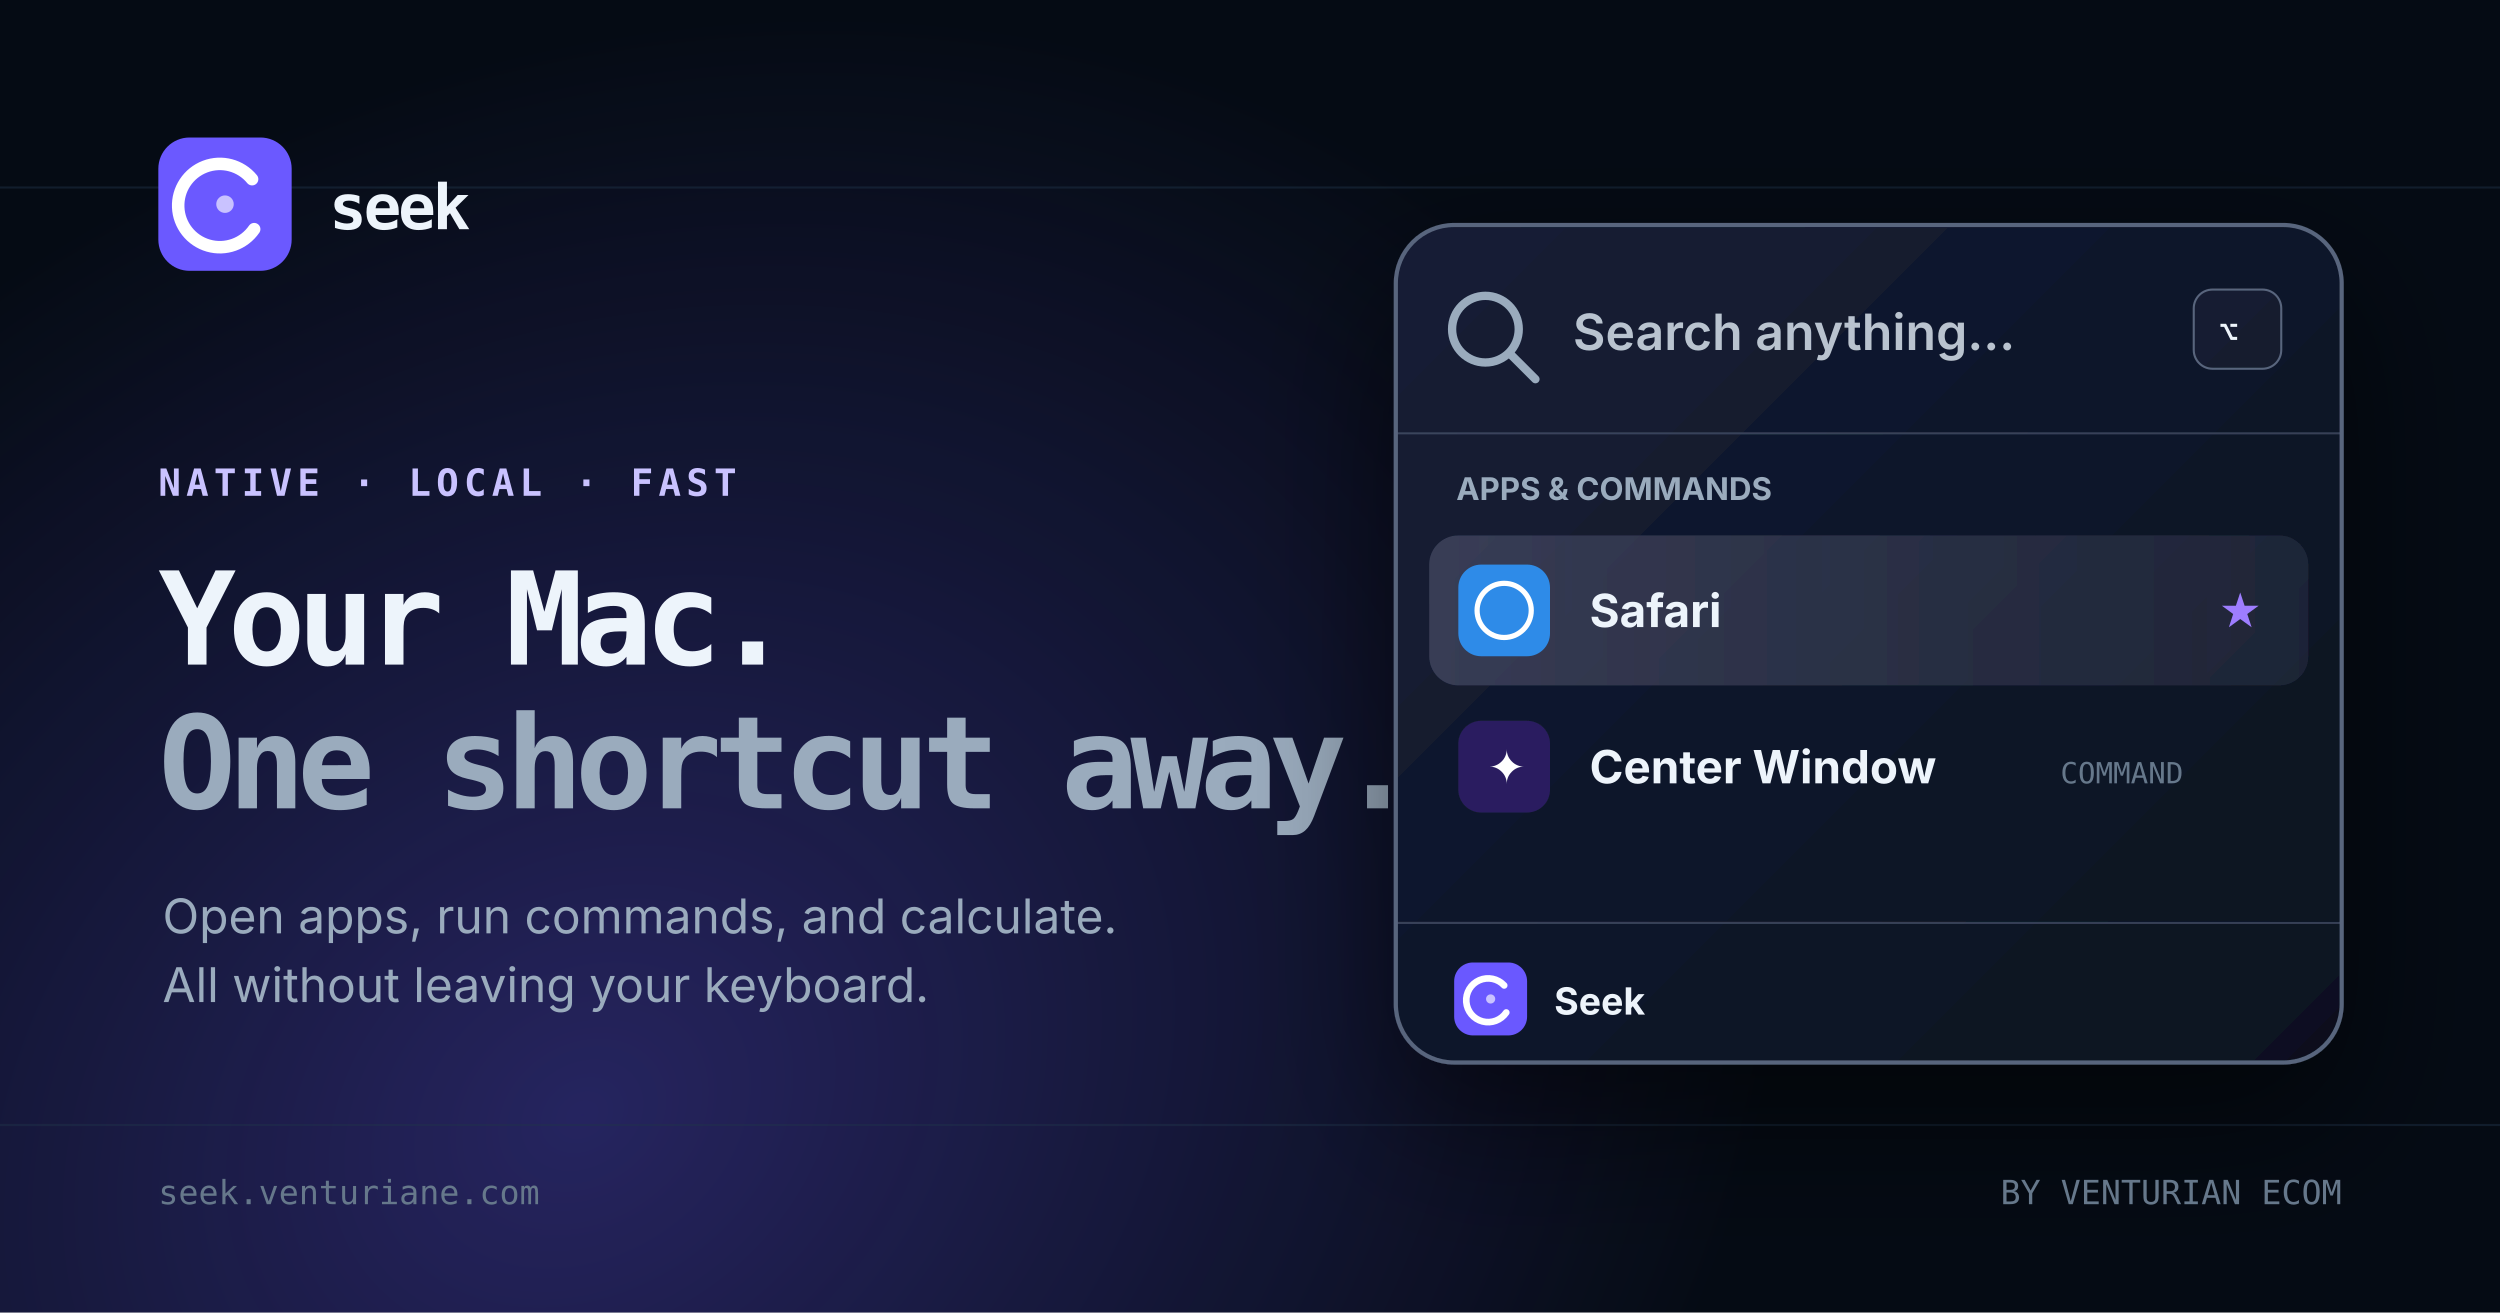
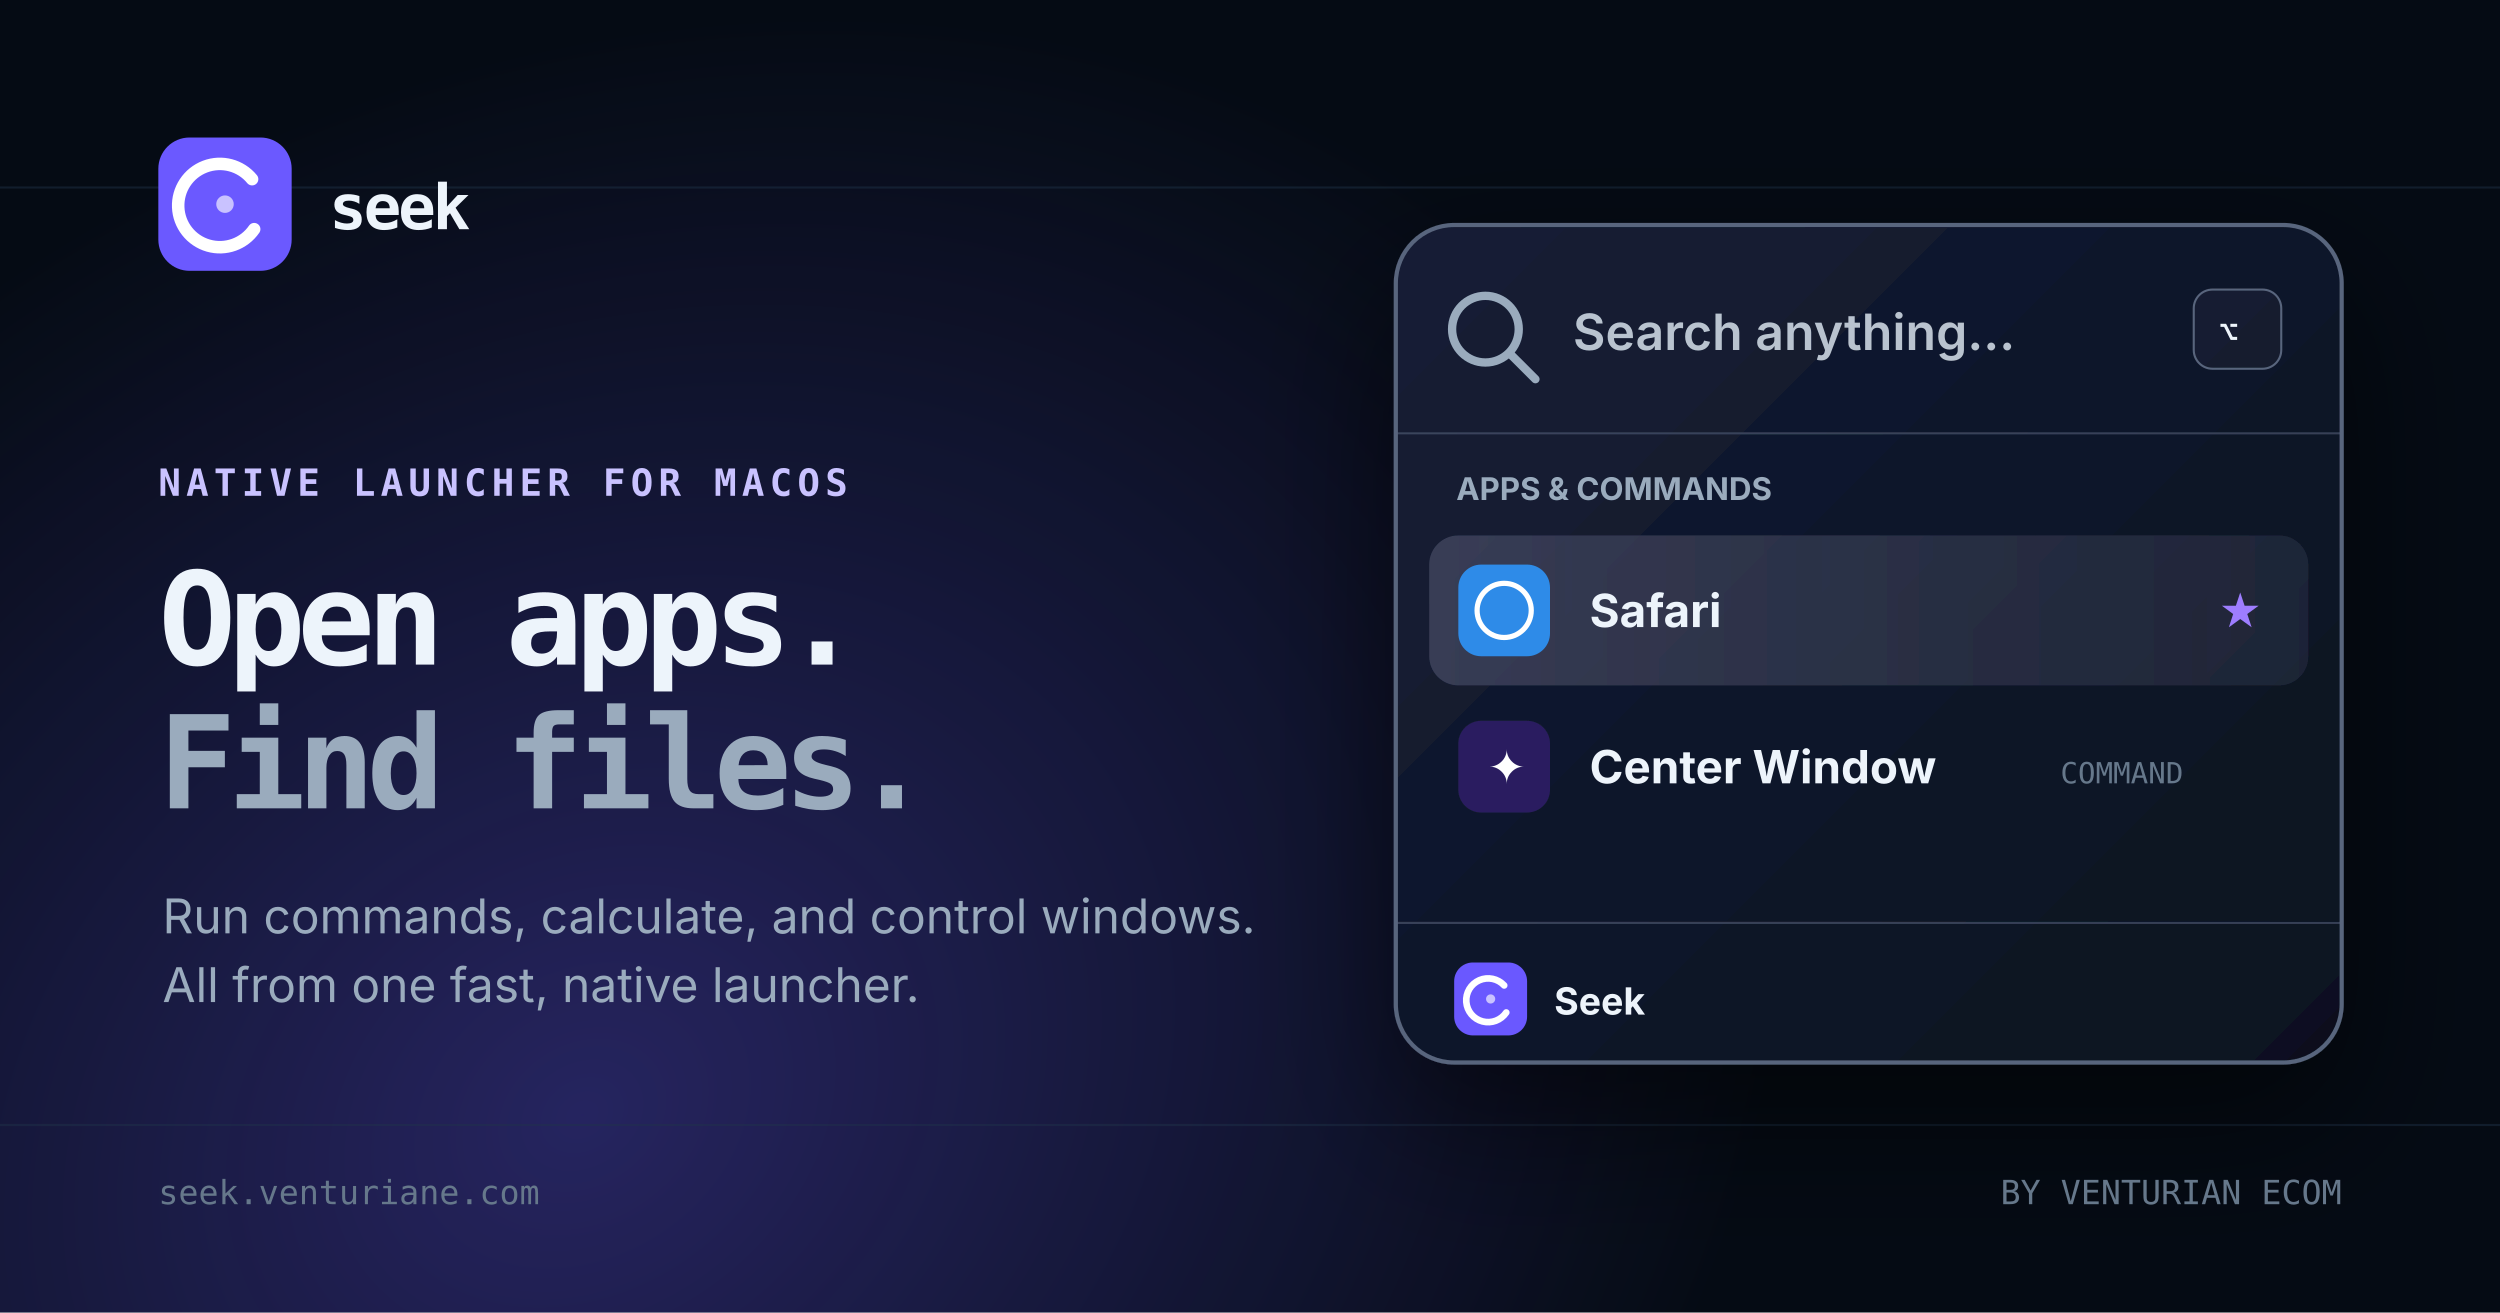
<svg xmlns="http://www.w3.org/2000/svg" width="1200" height="630" viewBox="0 0 1200 630" role="img" aria-labelledby="title desc">
  <defs>
    <radialGradient id="background-glow" cx="0" cy="0" r="1" gradientTransform="translate(276 538) rotate(-33) scale(620 490)" gradientUnits="userSpaceOnUse">
      <stop stop-color="#6B59FF" stop-opacity=".32" />
      <stop offset="1" stop-color="#6B59FF" stop-opacity="0" />
    </radialGradient>
    <linearGradient id="window" x1="700" y1="105" x2="1110" y2="515" gradientUnits="userSpaceOnUse">
      <stop stop-color="#151D35" />
      <stop offset="1" stop-color="#09111F" />
    </linearGradient>
    <linearGradient id="selected" x1="0" y1="0" x2="1" y2="0">
      <stop stop-color="#8784A3" stop-opacity=".32" />
      <stop offset="1" stop-color="#55596F" stop-opacity=".24" />
    </linearGradient>
    <filter id="shadow" x="-30%" y="-30%" width="160%" height="180%">
      <feDropShadow dx="0" dy="28" stdDeviation="34" flood-color="#000" flood-opacity=".55" />
    </filter>
  </defs>
  <rect width="1200" height="630" fill="#050B14" />
  <rect width="1200" height="630" fill="url(#background-glow)" />
  <path d="M0 90H1200M0 540H1200" stroke="#20334A" stroke-opacity=".45" />
  <g transform="translate(76 66)">
    <rect width="64" height="64" rx="15" fill="#6B59FF" />
    <path d="M46 44A20 20 0 1 1 45 20" fill="none" stroke="#FFF" stroke-width="6" stroke-linecap="round" />
    <circle cx="32" cy="32" r="4.2" fill="#C9C2FF" />
    <text x="82" y="44" fill="#EDF4FB" font-family="ui-monospace, SFMono-Regular, Menlo, monospace" font-size="30" font-weight="700" letter-spacing="-1.5">seek</text>
  </g>
-   <text x="76" y="238" fill="#C9C2FF" font-family="ui-monospace, SFMono-Regular, Menlo, monospace" font-size="18" font-weight="700" letter-spacing="2.5">NATIVE · LOCAL · FAST</text>
-   <text x="76" y="319" fill="#EDF4FB" font-family="ui-monospace, SFMono-Regular, Menlo, monospace" font-size="62" font-weight="700" letter-spacing="-4">Your Mac.</text>
-   <text x="76" y="388" fill="#9AABBD" font-family="ui-monospace, SFMono-Regular, Menlo, monospace" font-size="62" font-weight="700" letter-spacing="-4">One shortcut away.</text>
-   <text x="78" y="448" fill="#9AABBD" font-family="-apple-system, BlinkMacSystemFont, sans-serif" font-size="23">Open apps, run commands, and calculate.</text>
-   <text x="78" y="481" fill="#9AABBD" font-family="-apple-system, BlinkMacSystemFont, sans-serif" font-size="23">All without leaving your keyboard.</text>
+   <text x="76" y="238" fill="#C9C2FF" font-family="ui-monospace, SFMono-Regular, Menlo, monospace" font-size="18" font-weight="700" letter-spacing="2.5">NATIVE LAUNCHER FOR MACOS</text>
+   <text x="76" y="319" fill="#EDF4FB" font-family="ui-monospace, SFMono-Regular, Menlo, monospace" font-size="62" font-weight="700" letter-spacing="-4">Open apps.</text>
+   <text x="76" y="388" fill="#9AABBD" font-family="ui-monospace, SFMono-Regular, Menlo, monospace" font-size="62" font-weight="700" letter-spacing="-4">Find files.</text>
+   <text x="78" y="448" fill="#9AABBD" font-family="-apple-system, BlinkMacSystemFont, sans-serif" font-size="23">Run commands, calculate, and control windows.</text>
+   <text x="78" y="481" fill="#9AABBD" font-family="-apple-system, BlinkMacSystemFont, sans-serif" font-size="23">All from one fast, native launcher.</text>
  <g filter="url(#shadow)">
    <rect x="670" y="108" width="454" height="402" rx="28" fill="url(#window)" stroke="#59657D" stroke-width="2" />
    <path d="M670 208H1124M670 443H1124" stroke="#59657D" stroke-opacity=".55" />
    <circle cx="713" cy="158" r="16" fill="none" stroke="#9AABBD" stroke-width="4" />
    <path d="M725 170L737 182" stroke="#9AABBD" stroke-width="4" stroke-linecap="round" />
    <text x="755" y="168" fill="#B9C3CF" font-family="-apple-system, BlinkMacSystemFont, sans-serif" font-size="24" font-weight="600">Search anything...</text>
    <rect x="1053" y="139" width="42" height="38" rx="9" fill="#FFFFFF" fill-opacity=".03" stroke="#59657D" />
    <text x="1065" y="165" fill="#EDF4FB" font-family="ui-monospace, monospace" font-size="16">⌥</text>
    <text x="699" y="240" fill="#9AABBD" font-family="-apple-system, BlinkMacSystemFont, sans-serif" font-size="15" font-weight="700">APPS &amp; COMMANDS</text>
    <rect x="686" y="257" width="422" height="72" rx="14" fill="url(#selected)" />
    <rect x="700" y="271" width="44" height="44" rx="11" fill="#2D8BE8" />
    <circle cx="722" cy="293" r="13" fill="none" stroke="#FFF" stroke-width="2.5" />
    <text x="763" y="301" fill="#EDF4FB" font-family="-apple-system, BlinkMacSystemFont, sans-serif" font-size="22" font-weight="700">Safari</text>
    <text x="1065" y="301" fill="#9E7DFF" font-family="sans-serif" font-size="23">★</text>
    <rect x="700" y="346" width="44" height="44" rx="11" fill="#2A1F61" />
    <text x="714" y="376" fill="#FFF" font-family="sans-serif" font-size="22">✦</text>
    <text x="763" y="376" fill="#EDF4FB" font-family="-apple-system, BlinkMacSystemFont, sans-serif" font-size="22" font-weight="700">Center Window</text>
    <text x="989" y="376" fill="#66788B" font-family="ui-monospace, monospace" font-size="14">COMMAND</text>
    <g transform="translate(698 462)">
      <rect width="35" height="35" rx="9" fill="#6B59FF" />
      <path d="M25 24A10.5 10.5 0 1 1 24 11" fill="none" stroke="#FFF" stroke-width="3.2" stroke-linecap="round" />
      <circle cx="17.5" cy="17.5" r="2.2" fill="#C9C2FF" />
      <text x="48" y="25" fill="#EDF4FB" font-family="-apple-system, BlinkMacSystemFont, sans-serif" font-size="18" font-weight="700">Seek</text>
    </g>
  </g>
  <text x="76" y="578" fill="#66788B" font-family="ui-monospace, SFMono-Regular, Menlo, monospace" font-size="16">seek.venturiane.com</text>
  <text x="1124" y="578" fill="#66788B" font-family="ui-monospace, SFMono-Regular, Menlo, monospace" font-size="16" text-anchor="end">BY VENTURIAN ECOM</text>
</svg>
